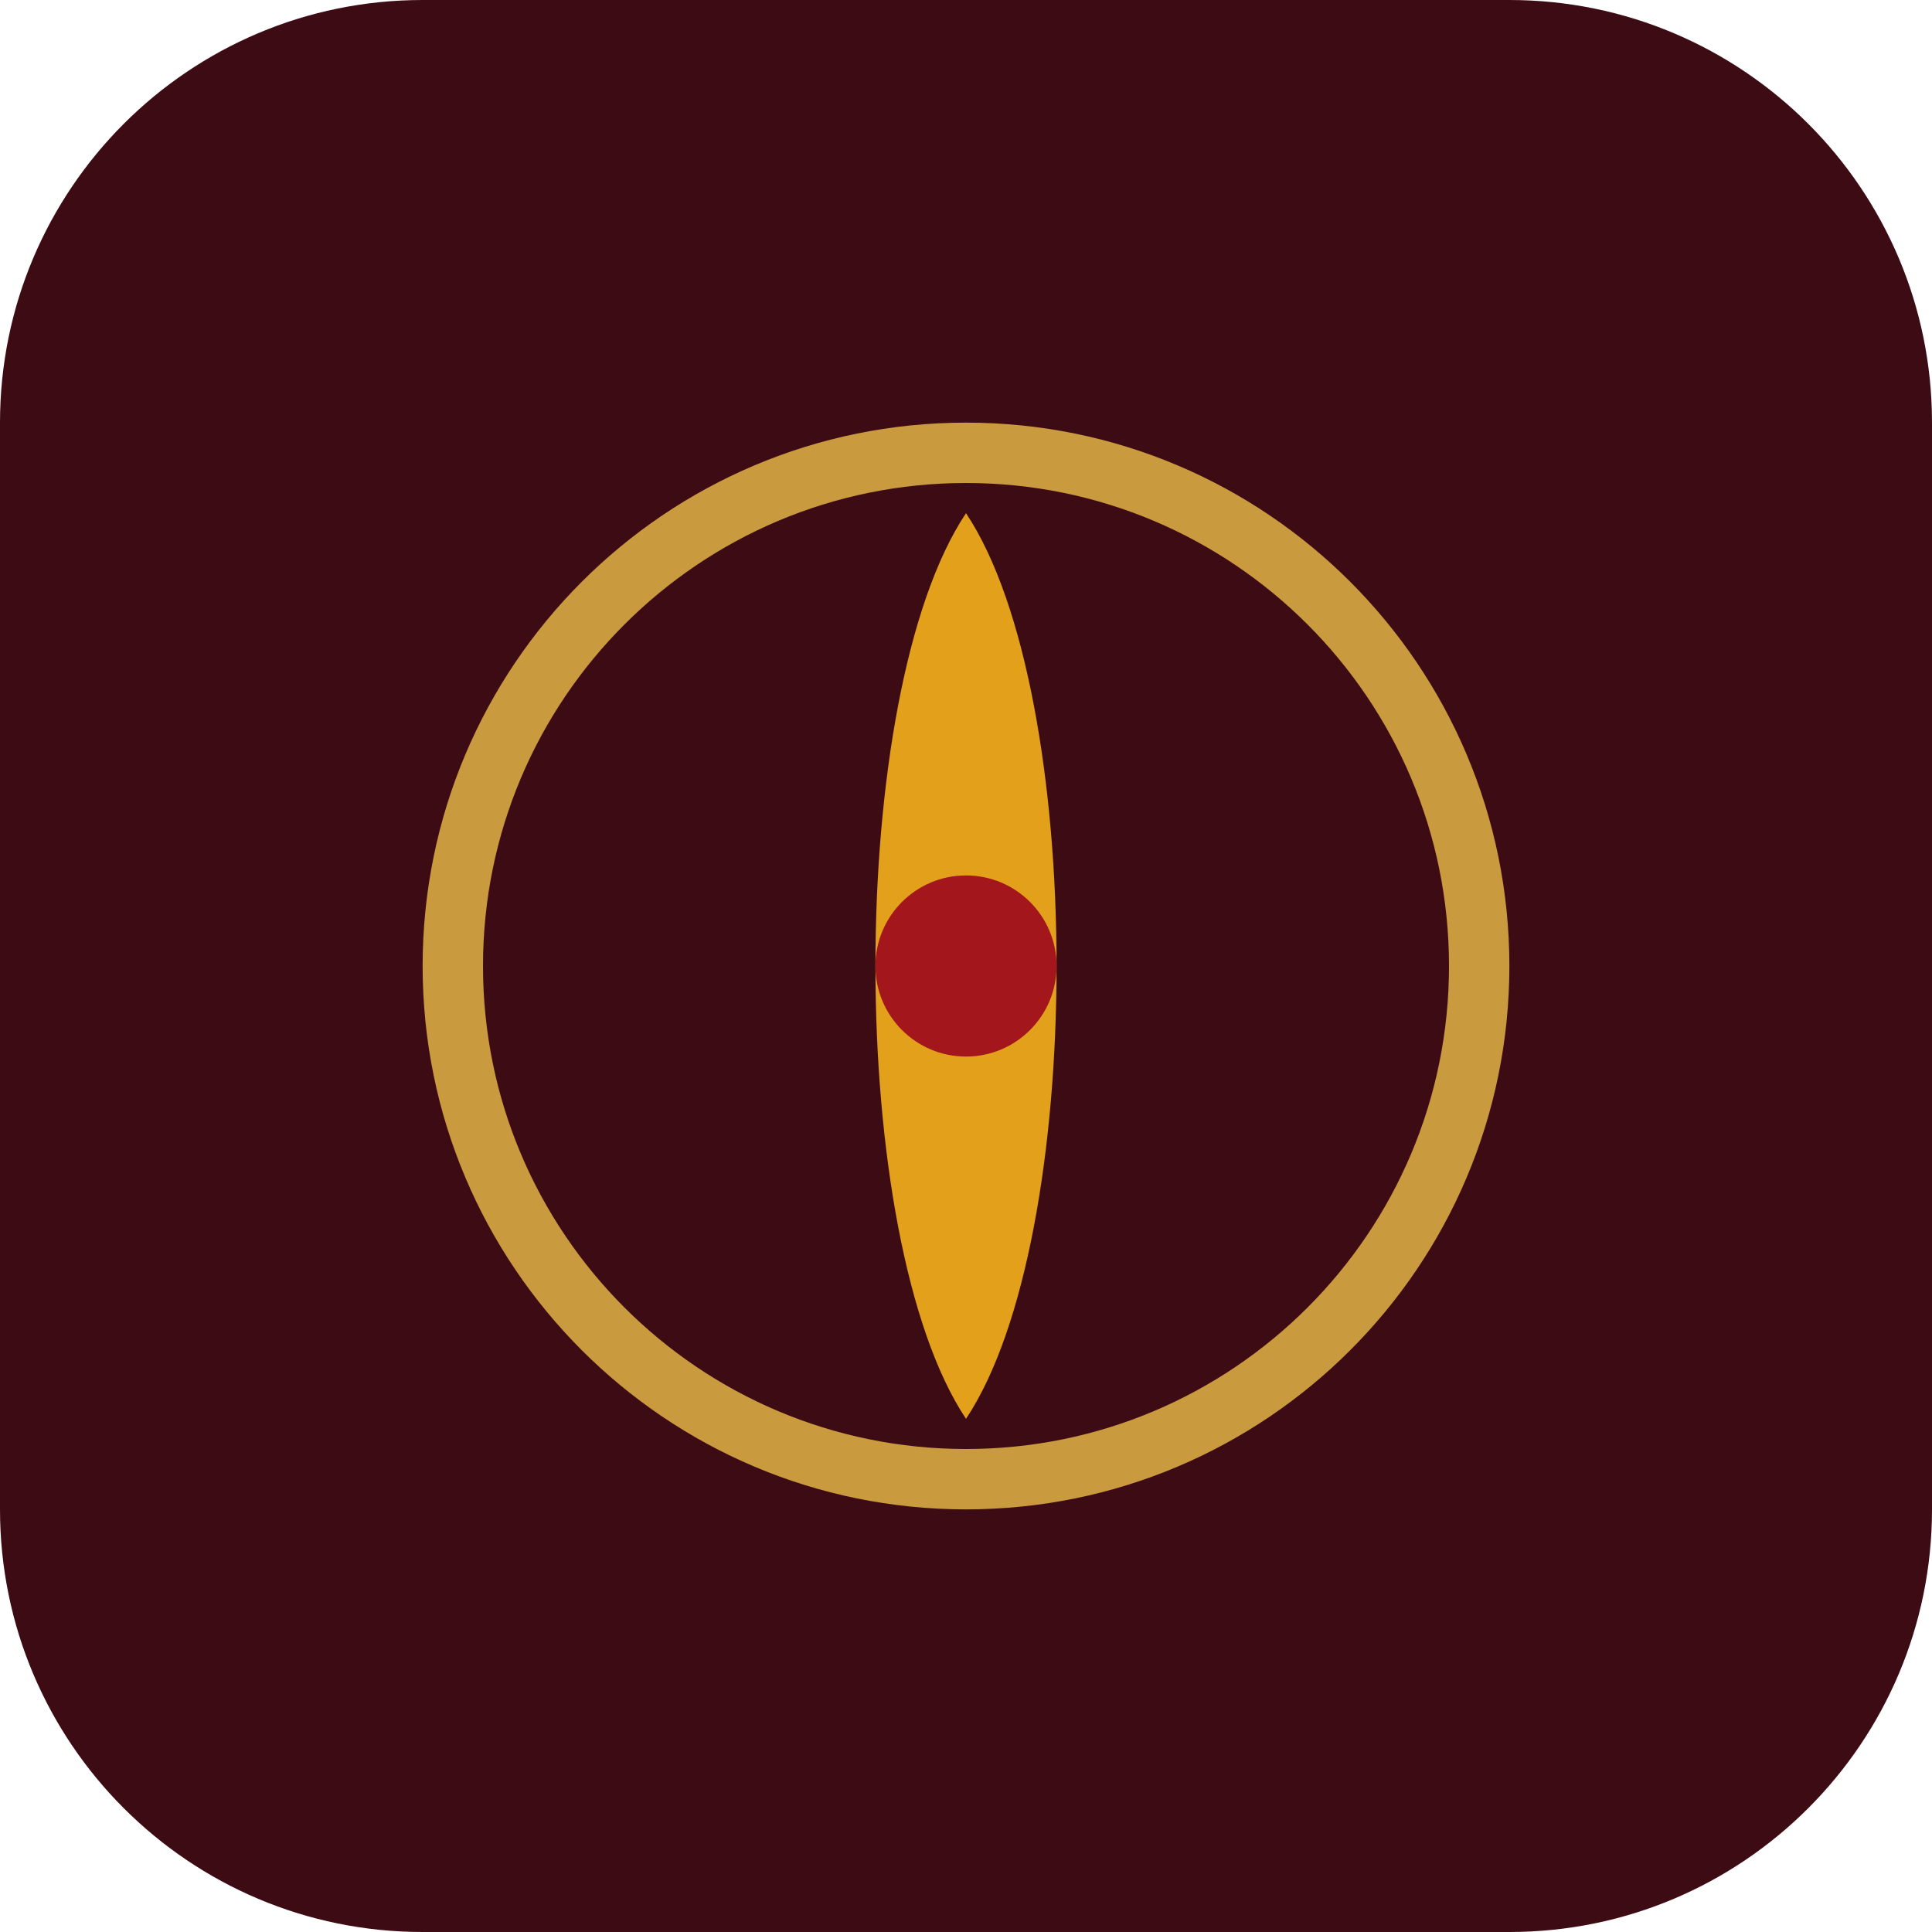
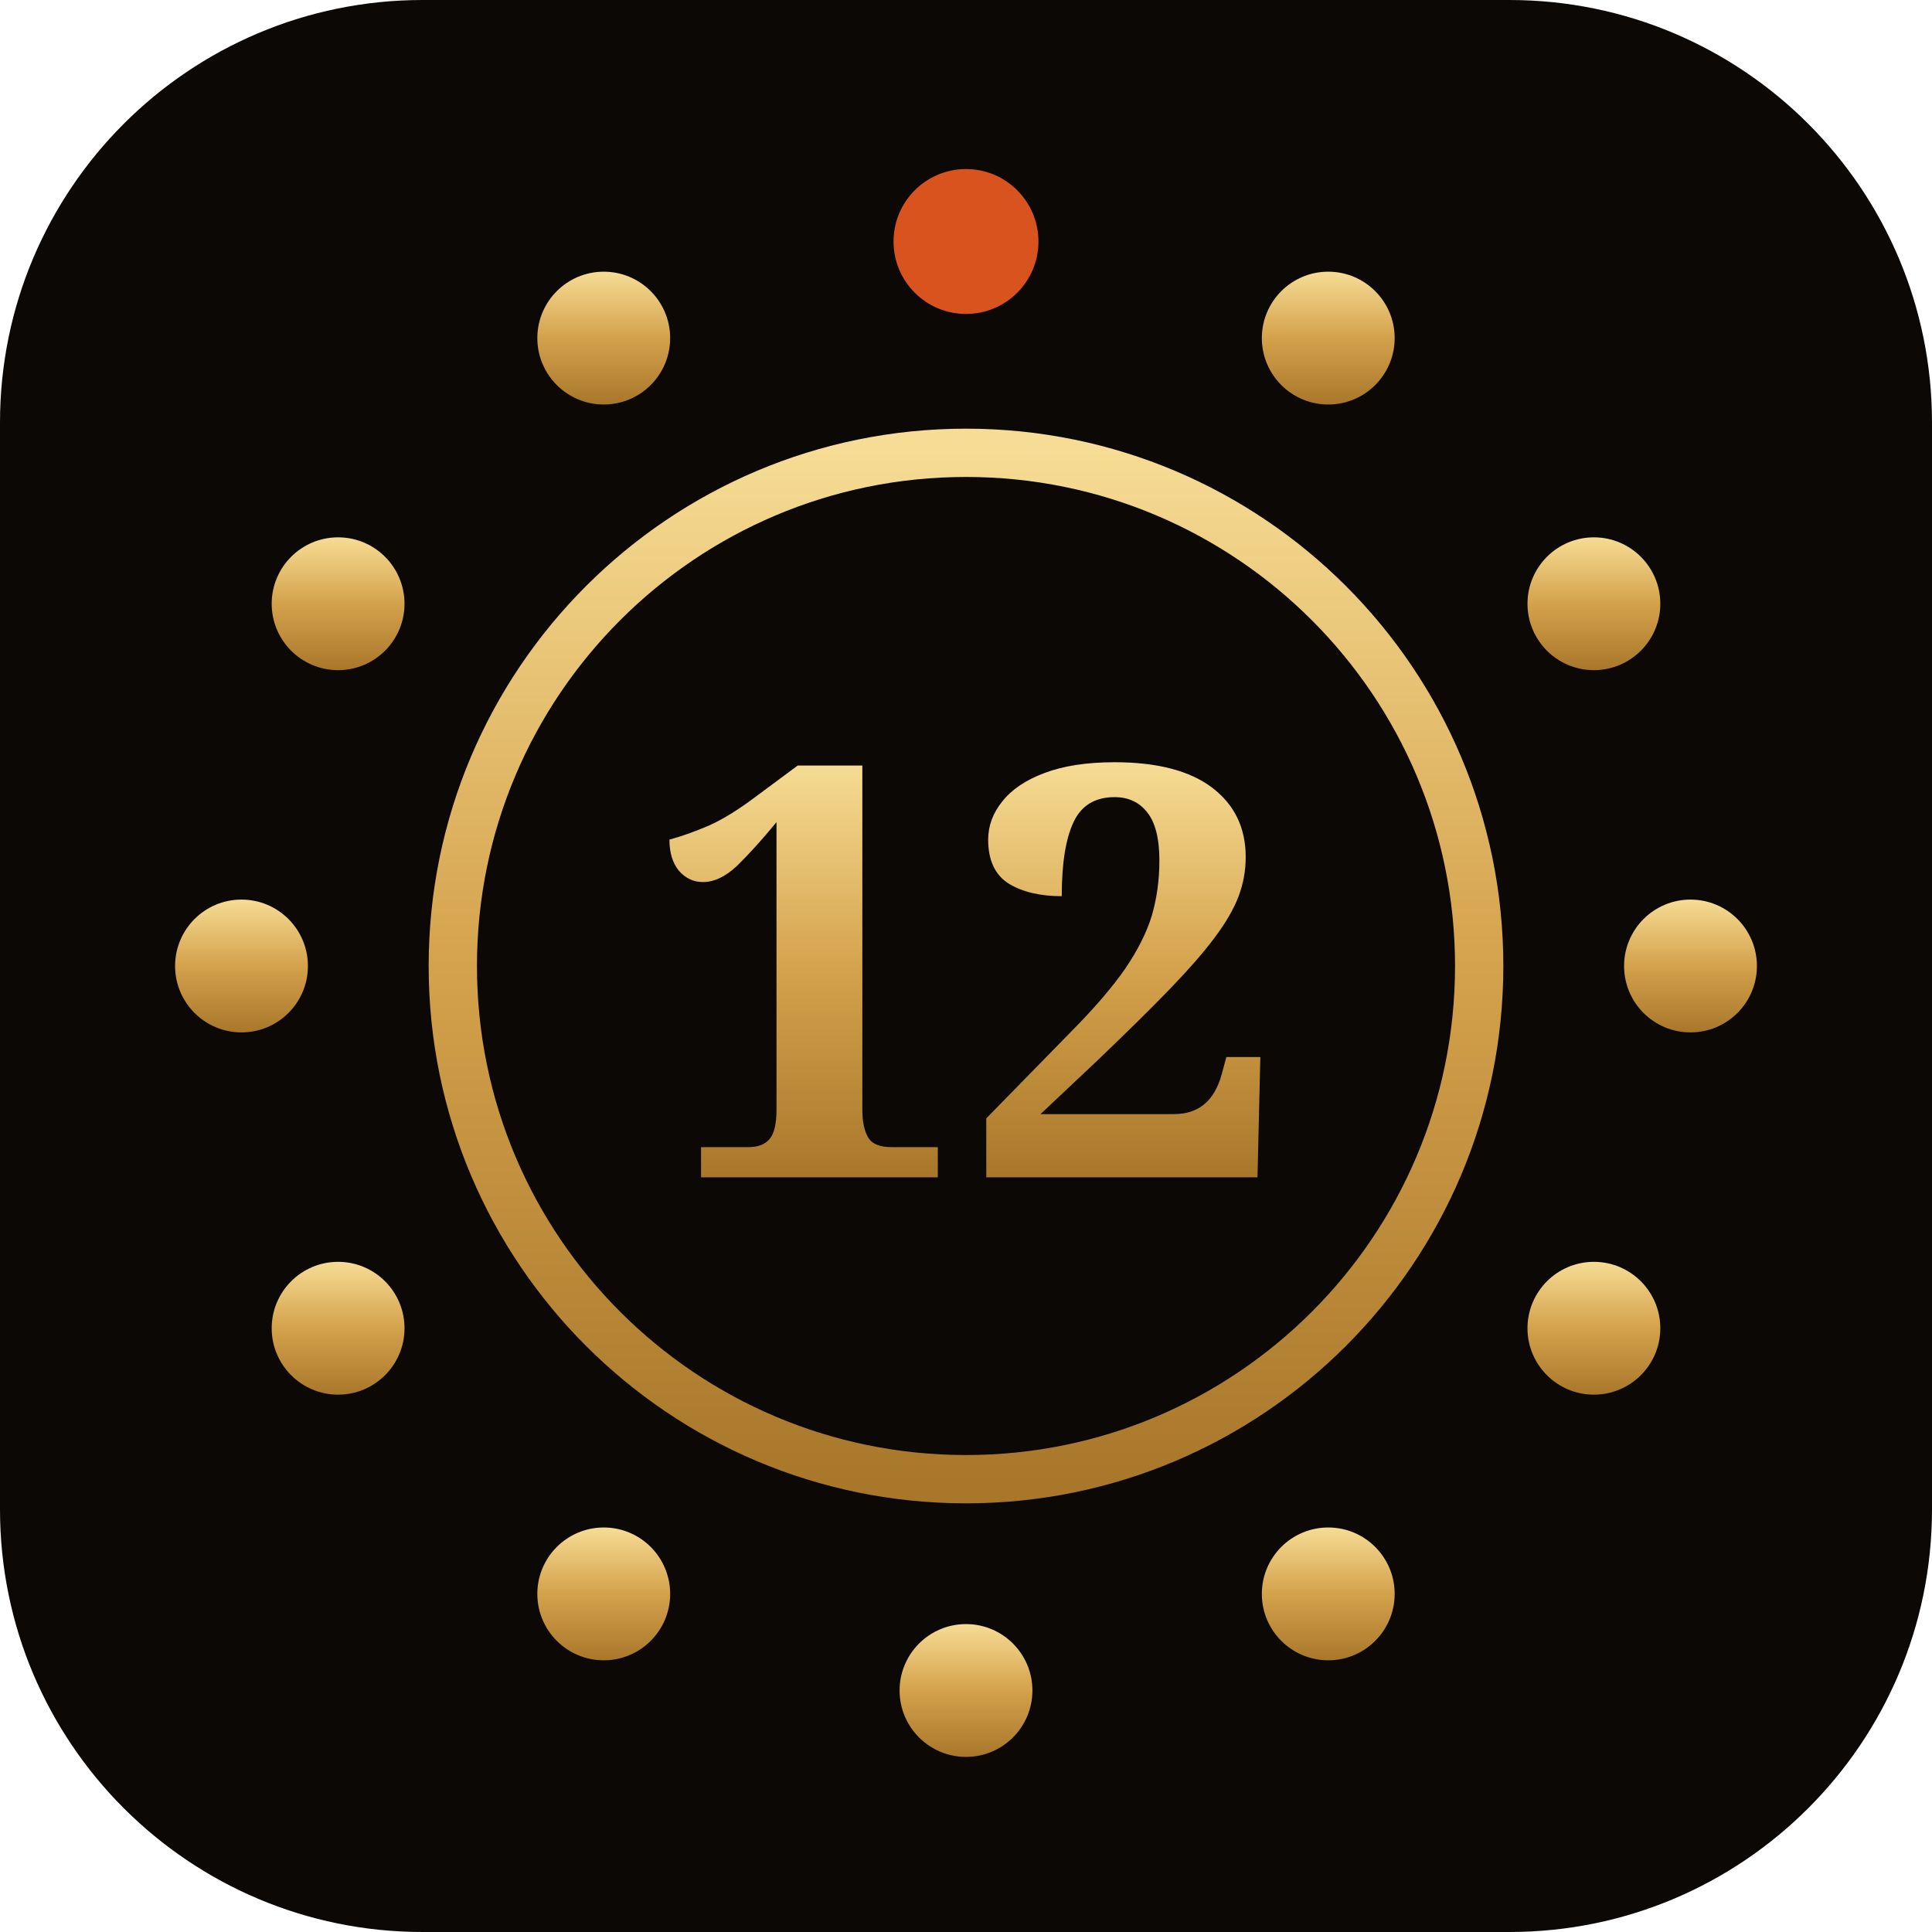
<svg xmlns="http://www.w3.org/2000/svg" viewBox="0 0 64 64">
-   <rect width="64" height="64" rx="14" fill="#3d0b13" />
-   <circle cx="32" cy="32" r="17" fill="none" stroke="#c99a3e" stroke-width="2" />
-   <path d="M32 17c4 6 4 24 0 30-4-6-4-24 0-30z" fill="#e2a01b" />
-   <circle cx="32" cy="32" r="3" fill="#a3171c" />
+   <defs>
+     <linearGradient id="g" x1="0" y1="0" x2="0" y2="1">
+       <stop offset="0" stop-color="#f6dc94" />
+       <stop offset=".5" stop-color="#d4a24c" />
+       <stop offset="1" stop-color="#a8772a" />
+     </linearGradient>
+   </defs>
+   <rect width="64" height="64" rx="14" fill="#0b0806" />
+   <circle cx="32" cy="32" r="17" fill="none" stroke="url(#g)" stroke-width="1.6" />
+   <g fill="url(#g)">
+     <circle cx="32" cy="8" r="2.4" fill="#d9531e" />
+     <circle cx="44" cy="11.2" r="2.2" />
+     <circle cx="52.8" cy="20" r="2.2" />
+     <circle cx="56" cy="32" r="2.2" />
+     <circle cx="52.8" cy="44" r="2.2" />
+     <circle cx="44" cy="52.8" r="2.2" />
+     <circle cx="32" cy="56" r="2.2" />
+     <circle cx="20" cy="52.8" r="2.2" />
+     <circle cx="11.2" cy="44" r="2.2" />
+     <circle cx="8" cy="32" r="2.2" />
+     <circle cx="11.2" cy="20" r="2.2" />
+     <circle cx="20" cy="11.2" r="2.2" />
+   </g>
+   <text x="32" y="39" text-anchor="middle" font-family="Georgia,serif" font-weight="700" font-size="19" fill="url(#g)">12</text>
</svg>
